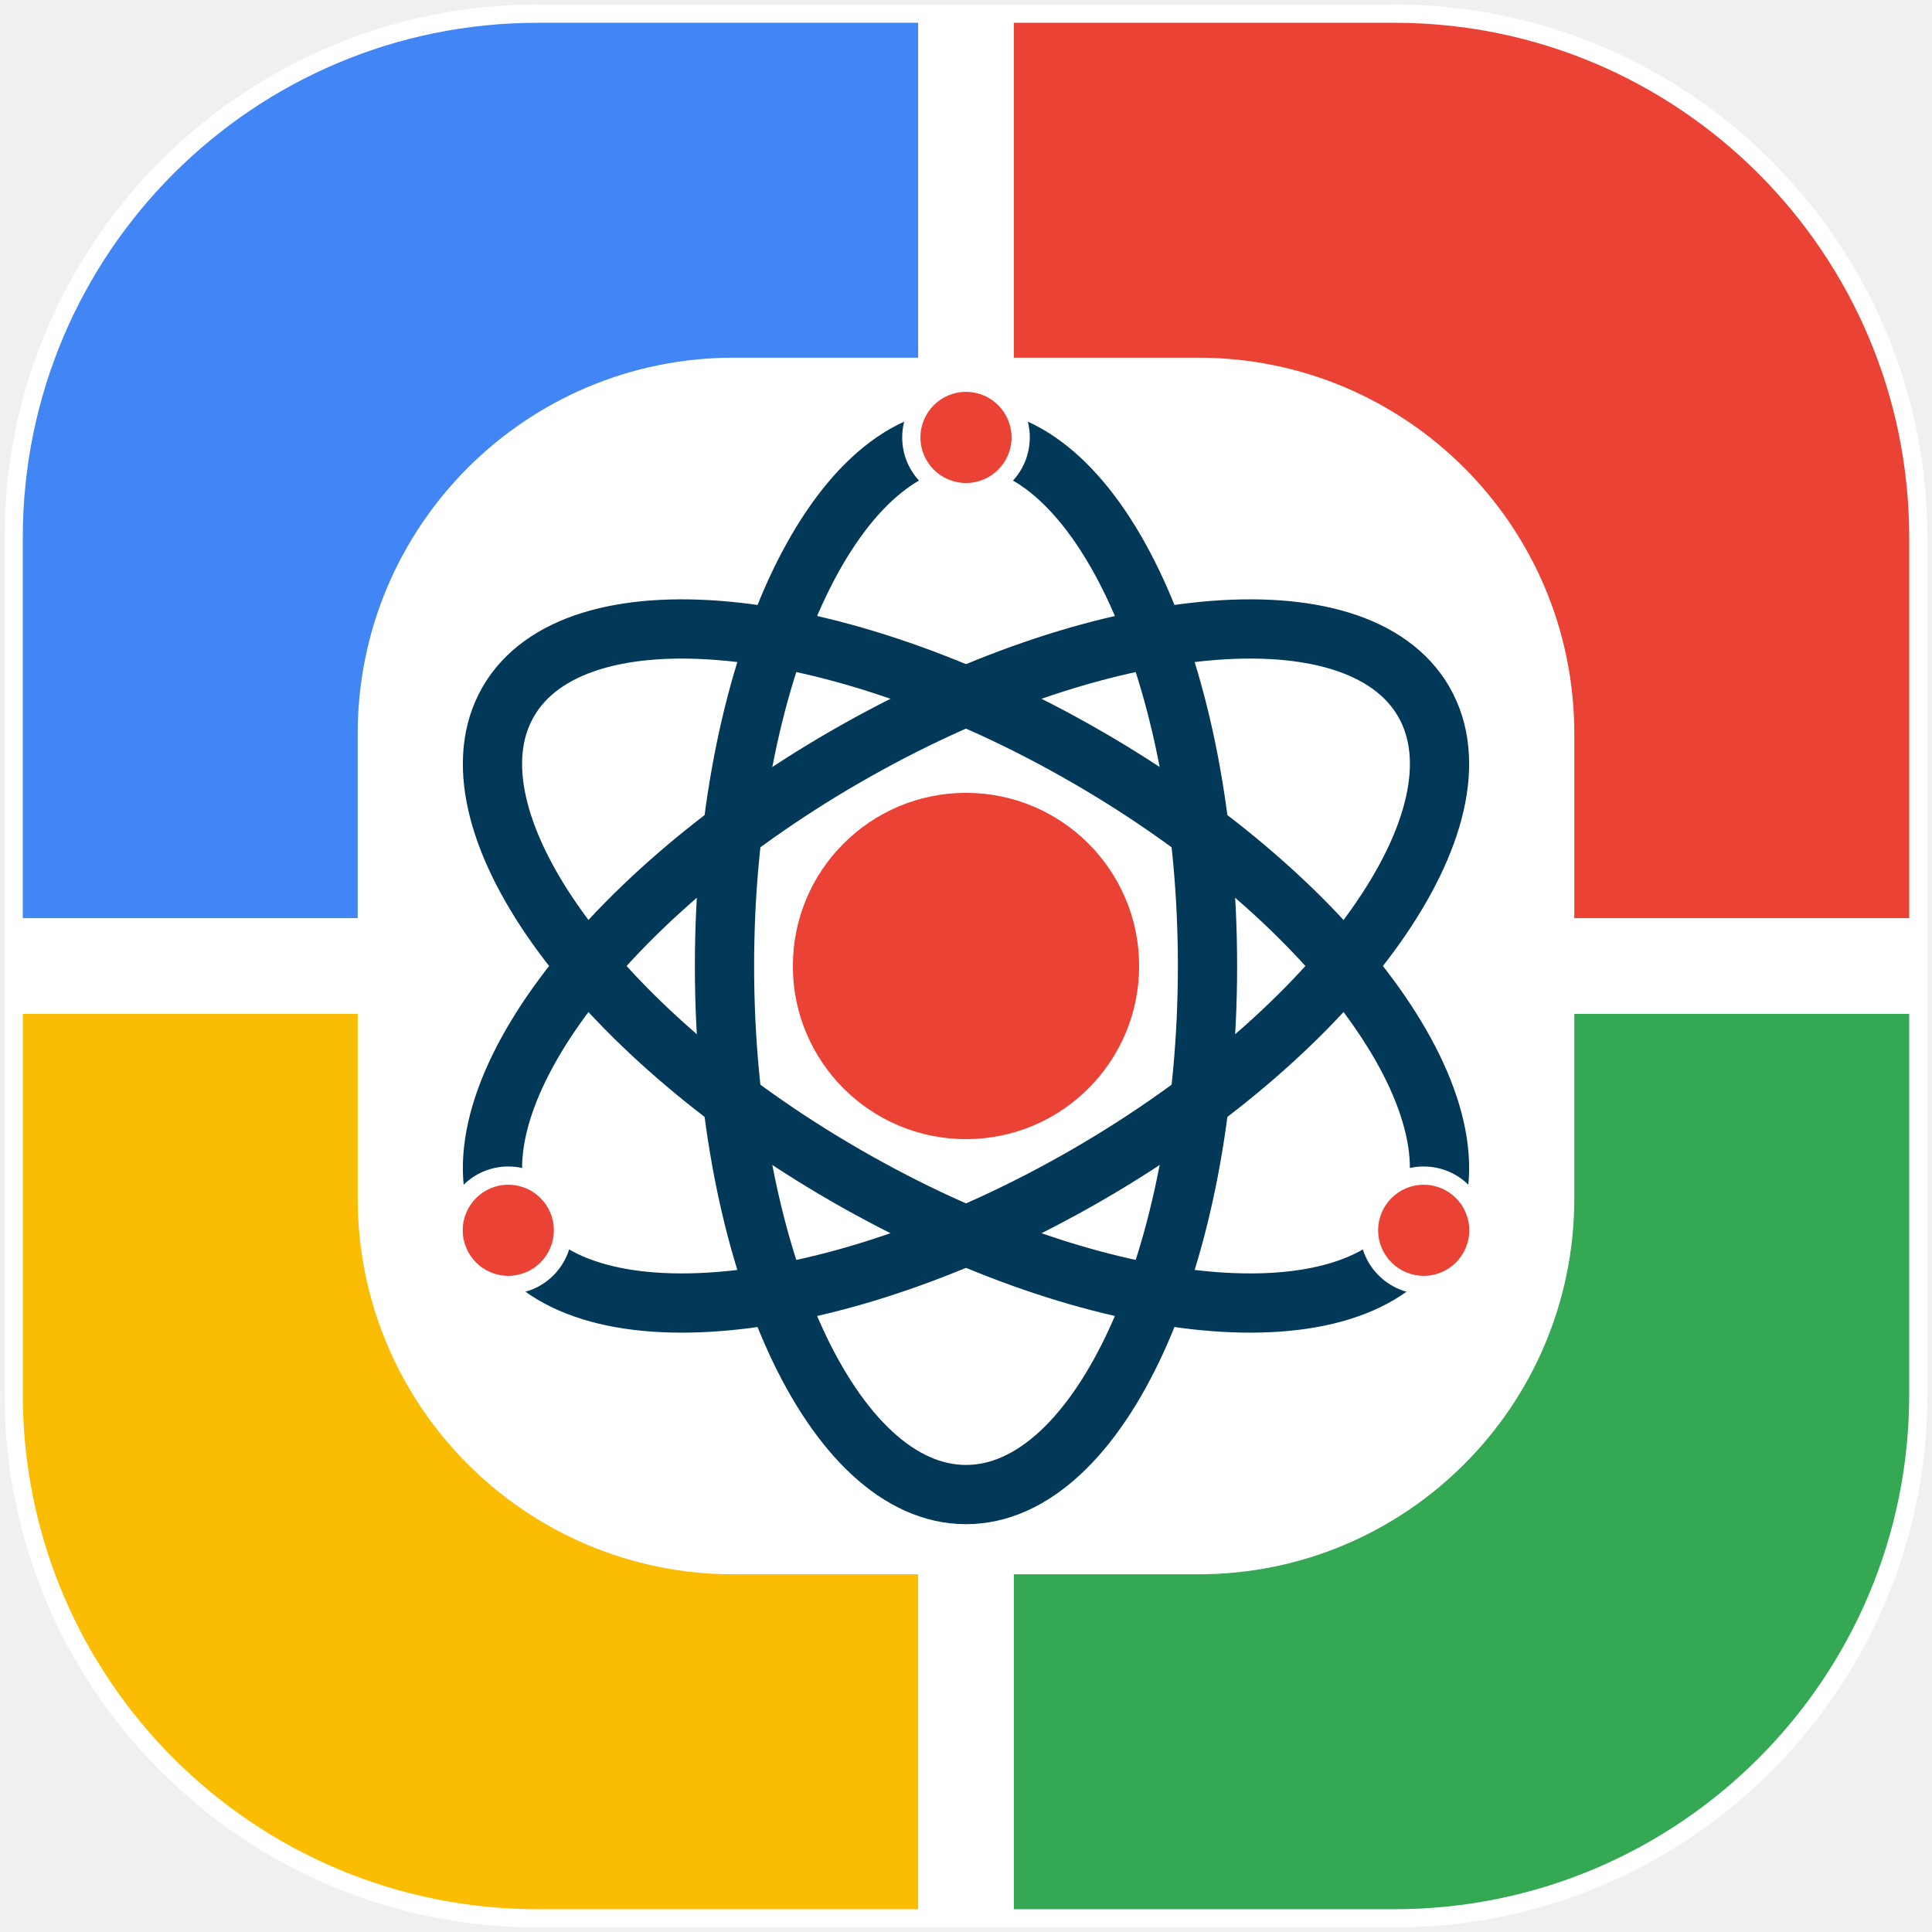
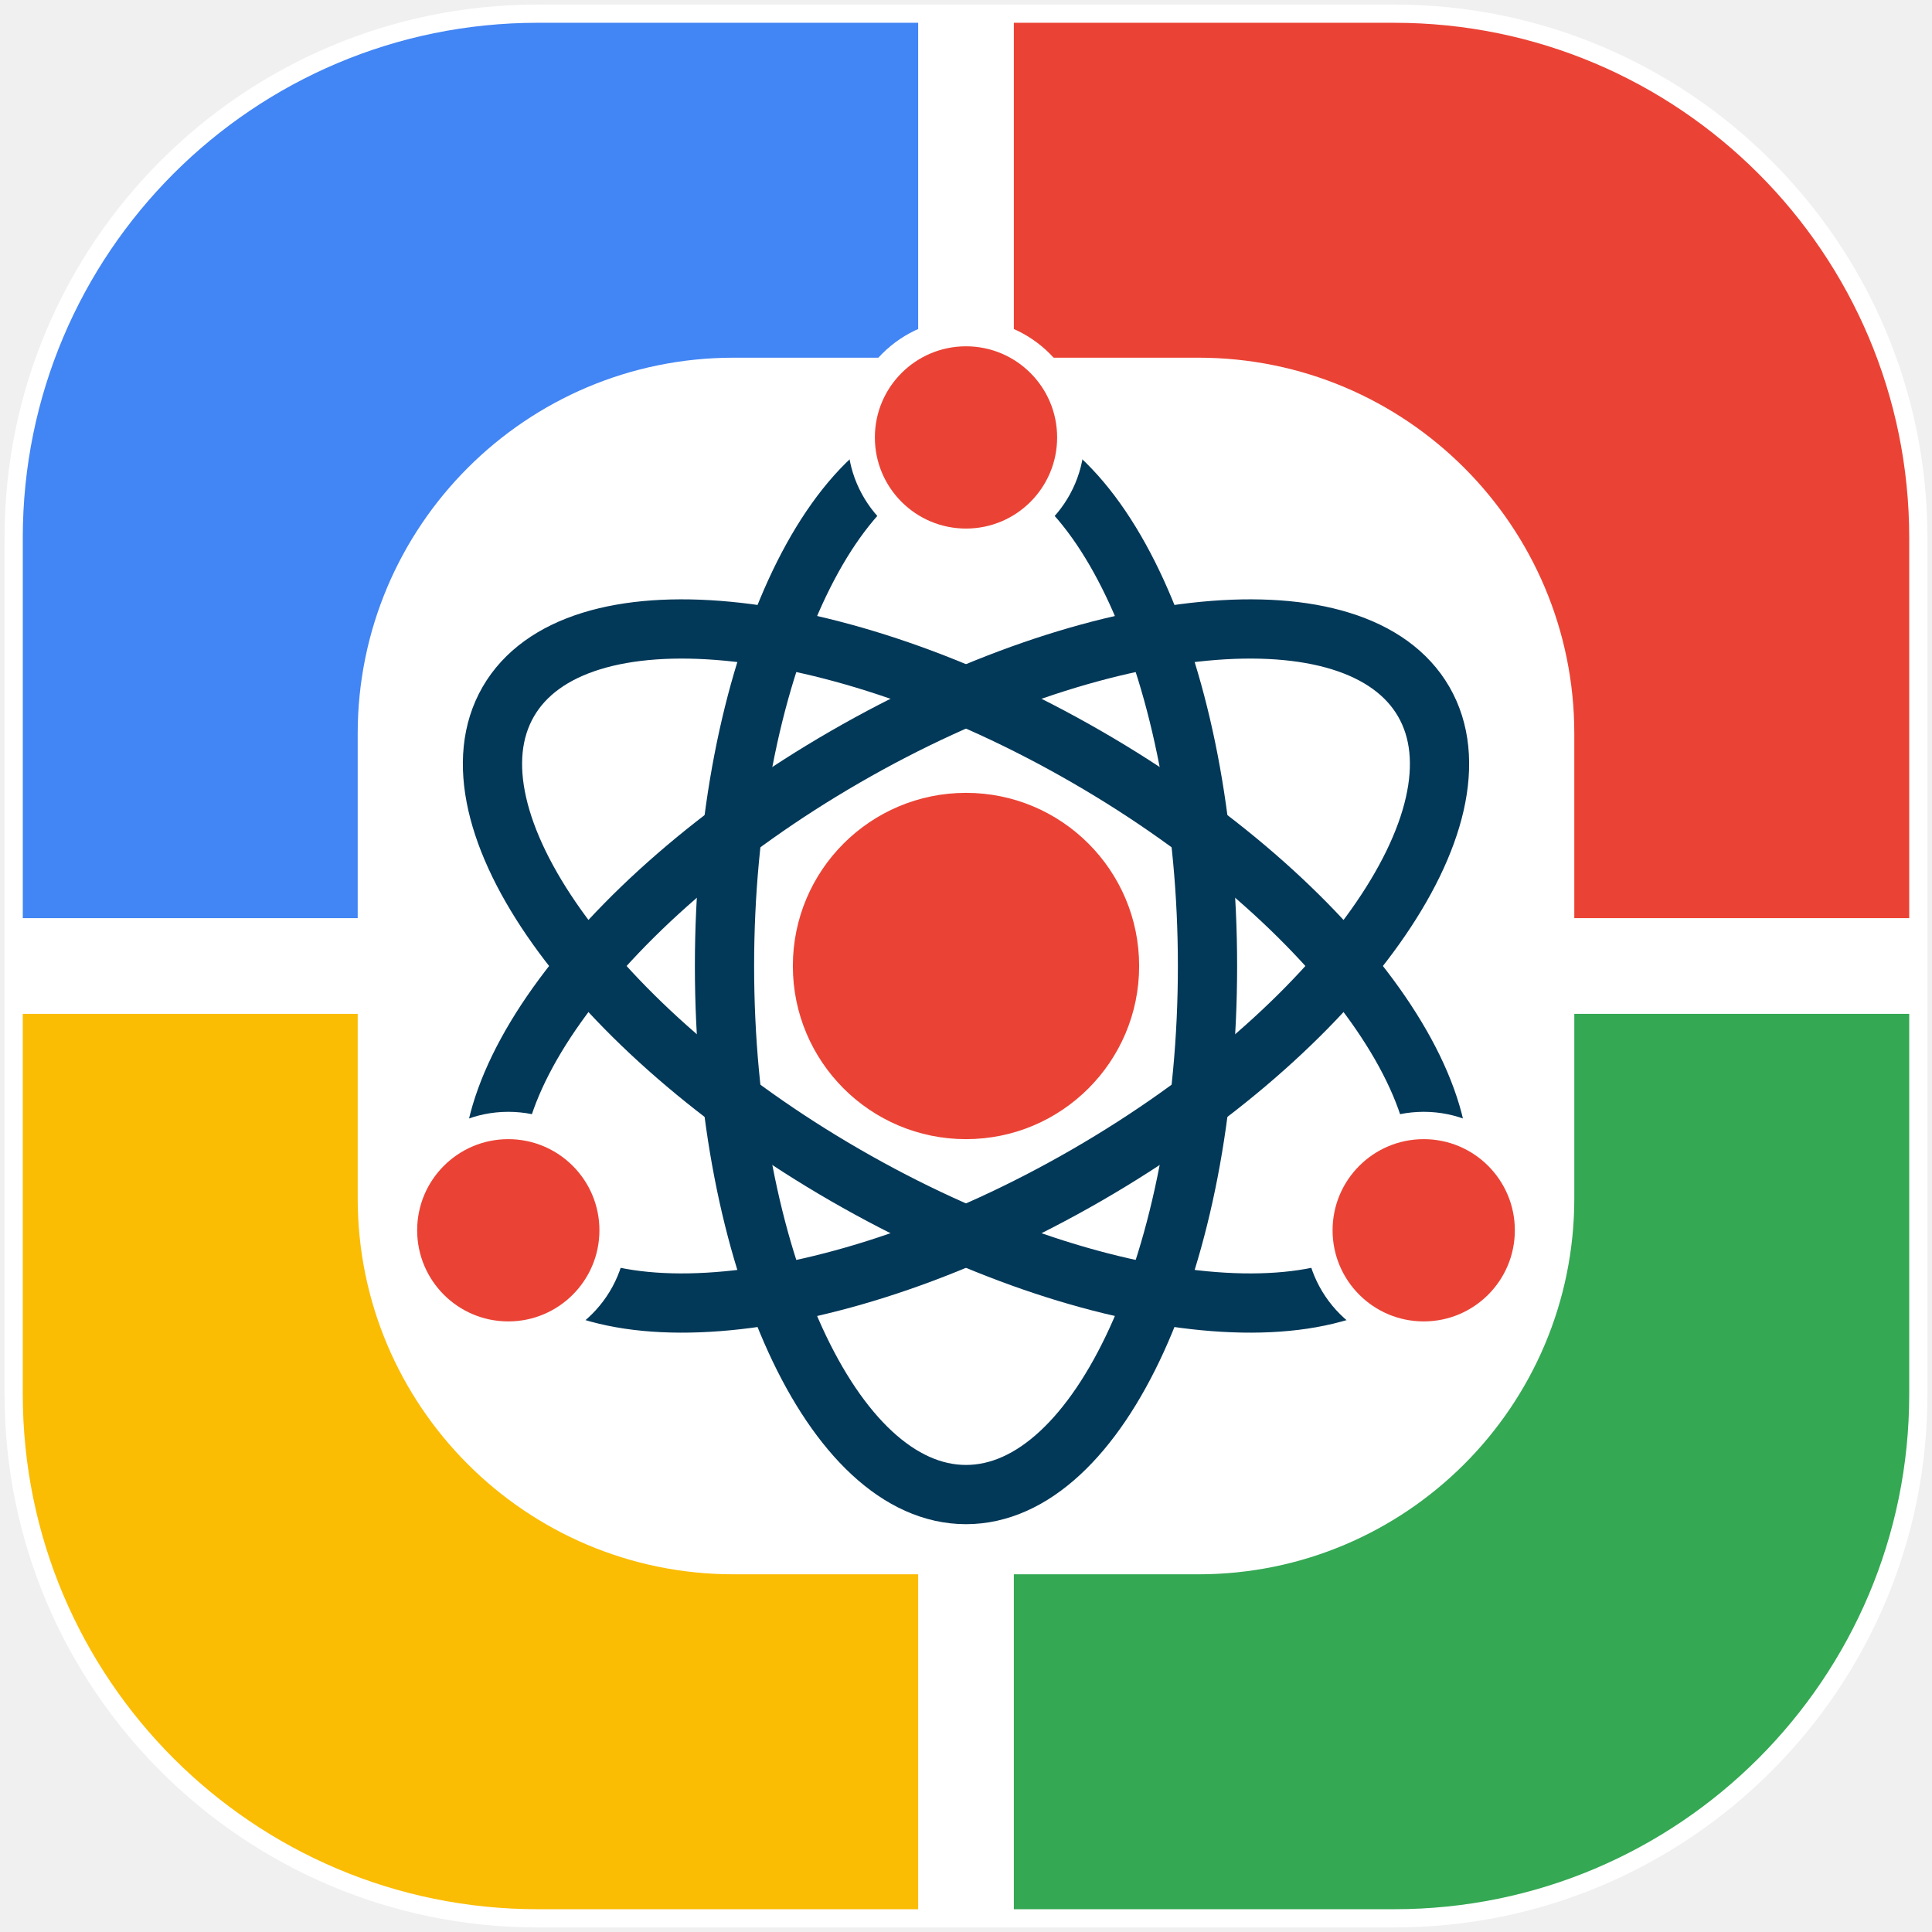
<svg xmlns="http://www.w3.org/2000/svg" viewBox="0 0 848 848" width="848" height="848">
  <rect x="403" y="10" width="42" height="828" fill="#FFFFFF" />
  <rect x="10" y="403" width="828" height="42" fill="#FFFFFF" />
  <rect x="157" y="157" width="534" height="534" rx="165" fill="#FFFFFF" />
  <rect x="10" y="10" width="828" height="828" rx="226" fill="#FFFFFF" stroke="#FFFFFF" stroke-width="16" />
  <path d="M 403 10 L 236 10 A 226 226 0 0 0 10 236 L 10 403 L 157 403 L 157 322 A 165 165 0 0 1 322 157 L 403 157 Z" fill="#4285F4" />
  <path d="M 445 10 L 612 10 A 226 226 0 0 1 838 236 L 838 403 L 691 403 L 691 322 A 165 165 0 0 0 526 157 L 445 157 Z" fill="#EA4335" />
  <path d="M 10 445 L 10 612 A 226 226 0 0 0 236 838 L 403 838 L 403 691 L 322 691 A 165 165 0 0 1 157 526 L 157 445 Z" fill="#FBBC04" />
  <path d="M 838 445 L 838 612 A 226 226 0 0 1 612 838 L 445 838 L 445 691 L 526 691 A 165 165 0 0 0 691 526 L 691 445 Z" fill="#34A853" />
  <circle cx="424" cy="424" r="76" fill="#EA4335" />
  <g id="orbits" transform="translate(424, 424)" fill="none" stroke="#023858" stroke-width="26">
    <ellipse rx="232" ry="106" transform="rotate(30)" />
    <ellipse rx="232" ry="106" transform="rotate(90)" />
    <ellipse rx="232" ry="106" transform="rotate(150)" />
  </g>
  <g id="electrons">
-     <circle cx="424.0" cy="192.0" r="28" fill="#FFFFFF" />
-     <circle cx="424.0" cy="192.0" r="20" fill="#EA4335" />
-     <circle cx="223.1" cy="540.0" r="28" fill="#FFFFFF" />
-     <circle cx="223.1" cy="540.0" r="20" fill="#EA4335" />
-     <circle cx="624.9" cy="540.0" r="28" fill="#FFFFFF" />
-     <circle cx="624.9" cy="540.0" r="20" fill="#EA4335" />
+     <circle cx="424.0" cy="192.0" r="52" fill="#FFFFFF" />
+     <circle cx="424.0" cy="192.0" r="40" fill="#EA4335" />
+     <circle cx="223.1" cy="540.0" r="52" fill="#FFFFFF" />
+     <circle cx="223.1" cy="540.0" r="40" fill="#EA4335" />
+     <circle cx="624.9" cy="540.0" r="52" fill="#FFFFFF" />
+     <circle cx="624.9" cy="540.0" r="40" fill="#EA4335" />
  </g>
</svg>
